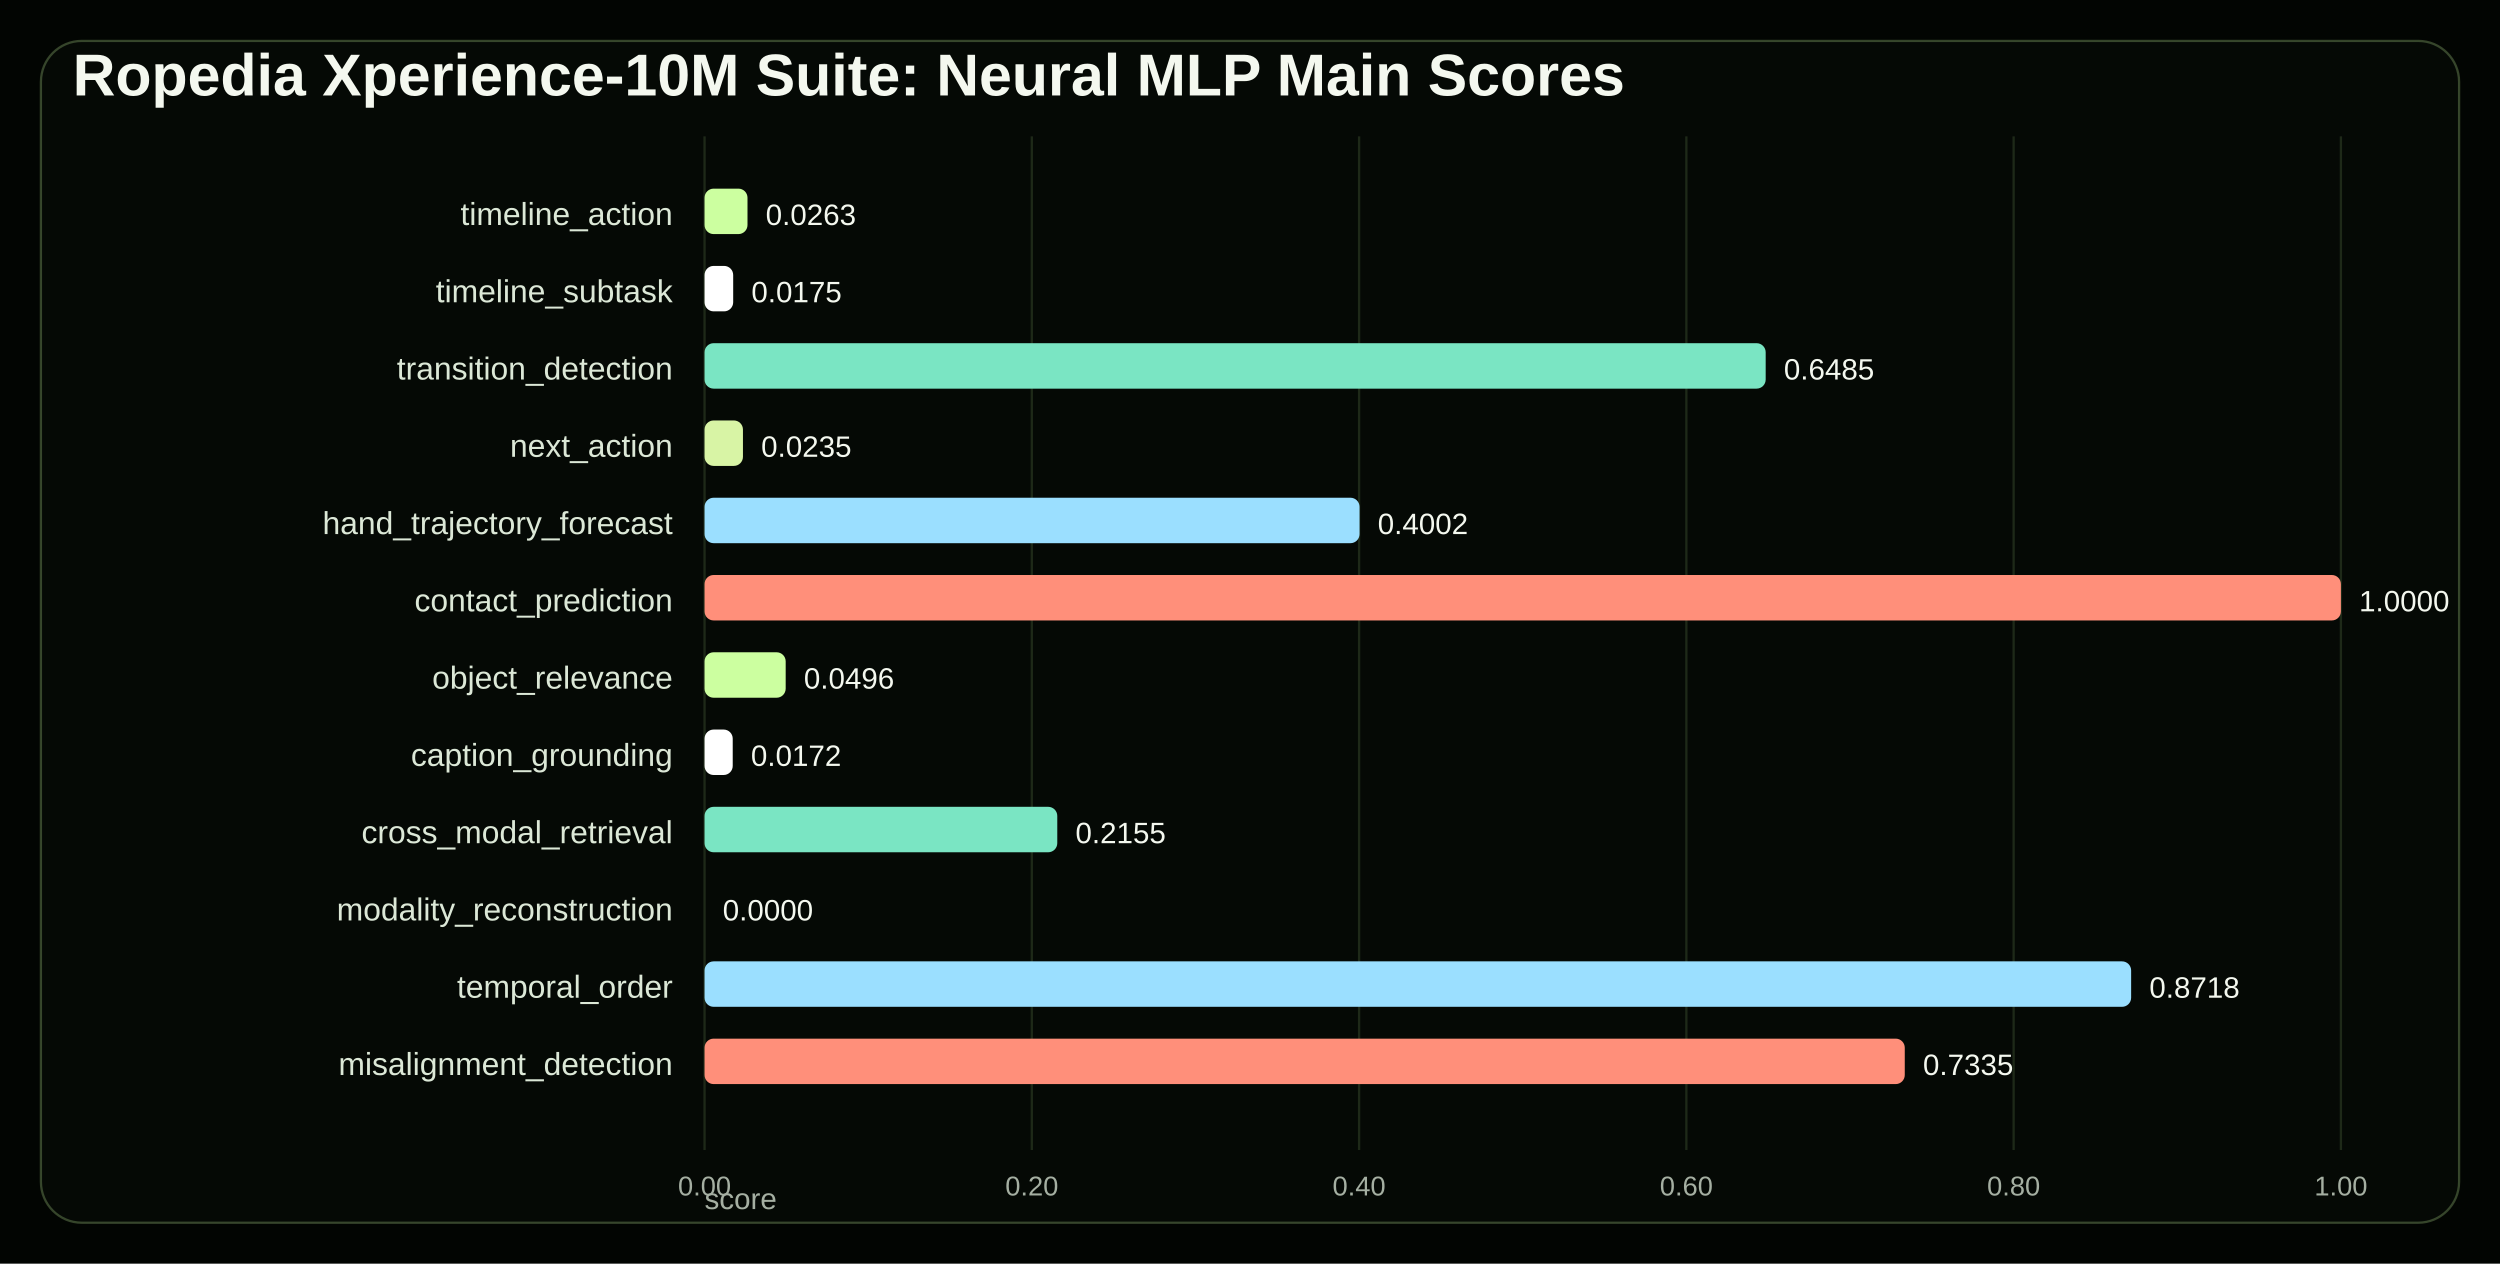
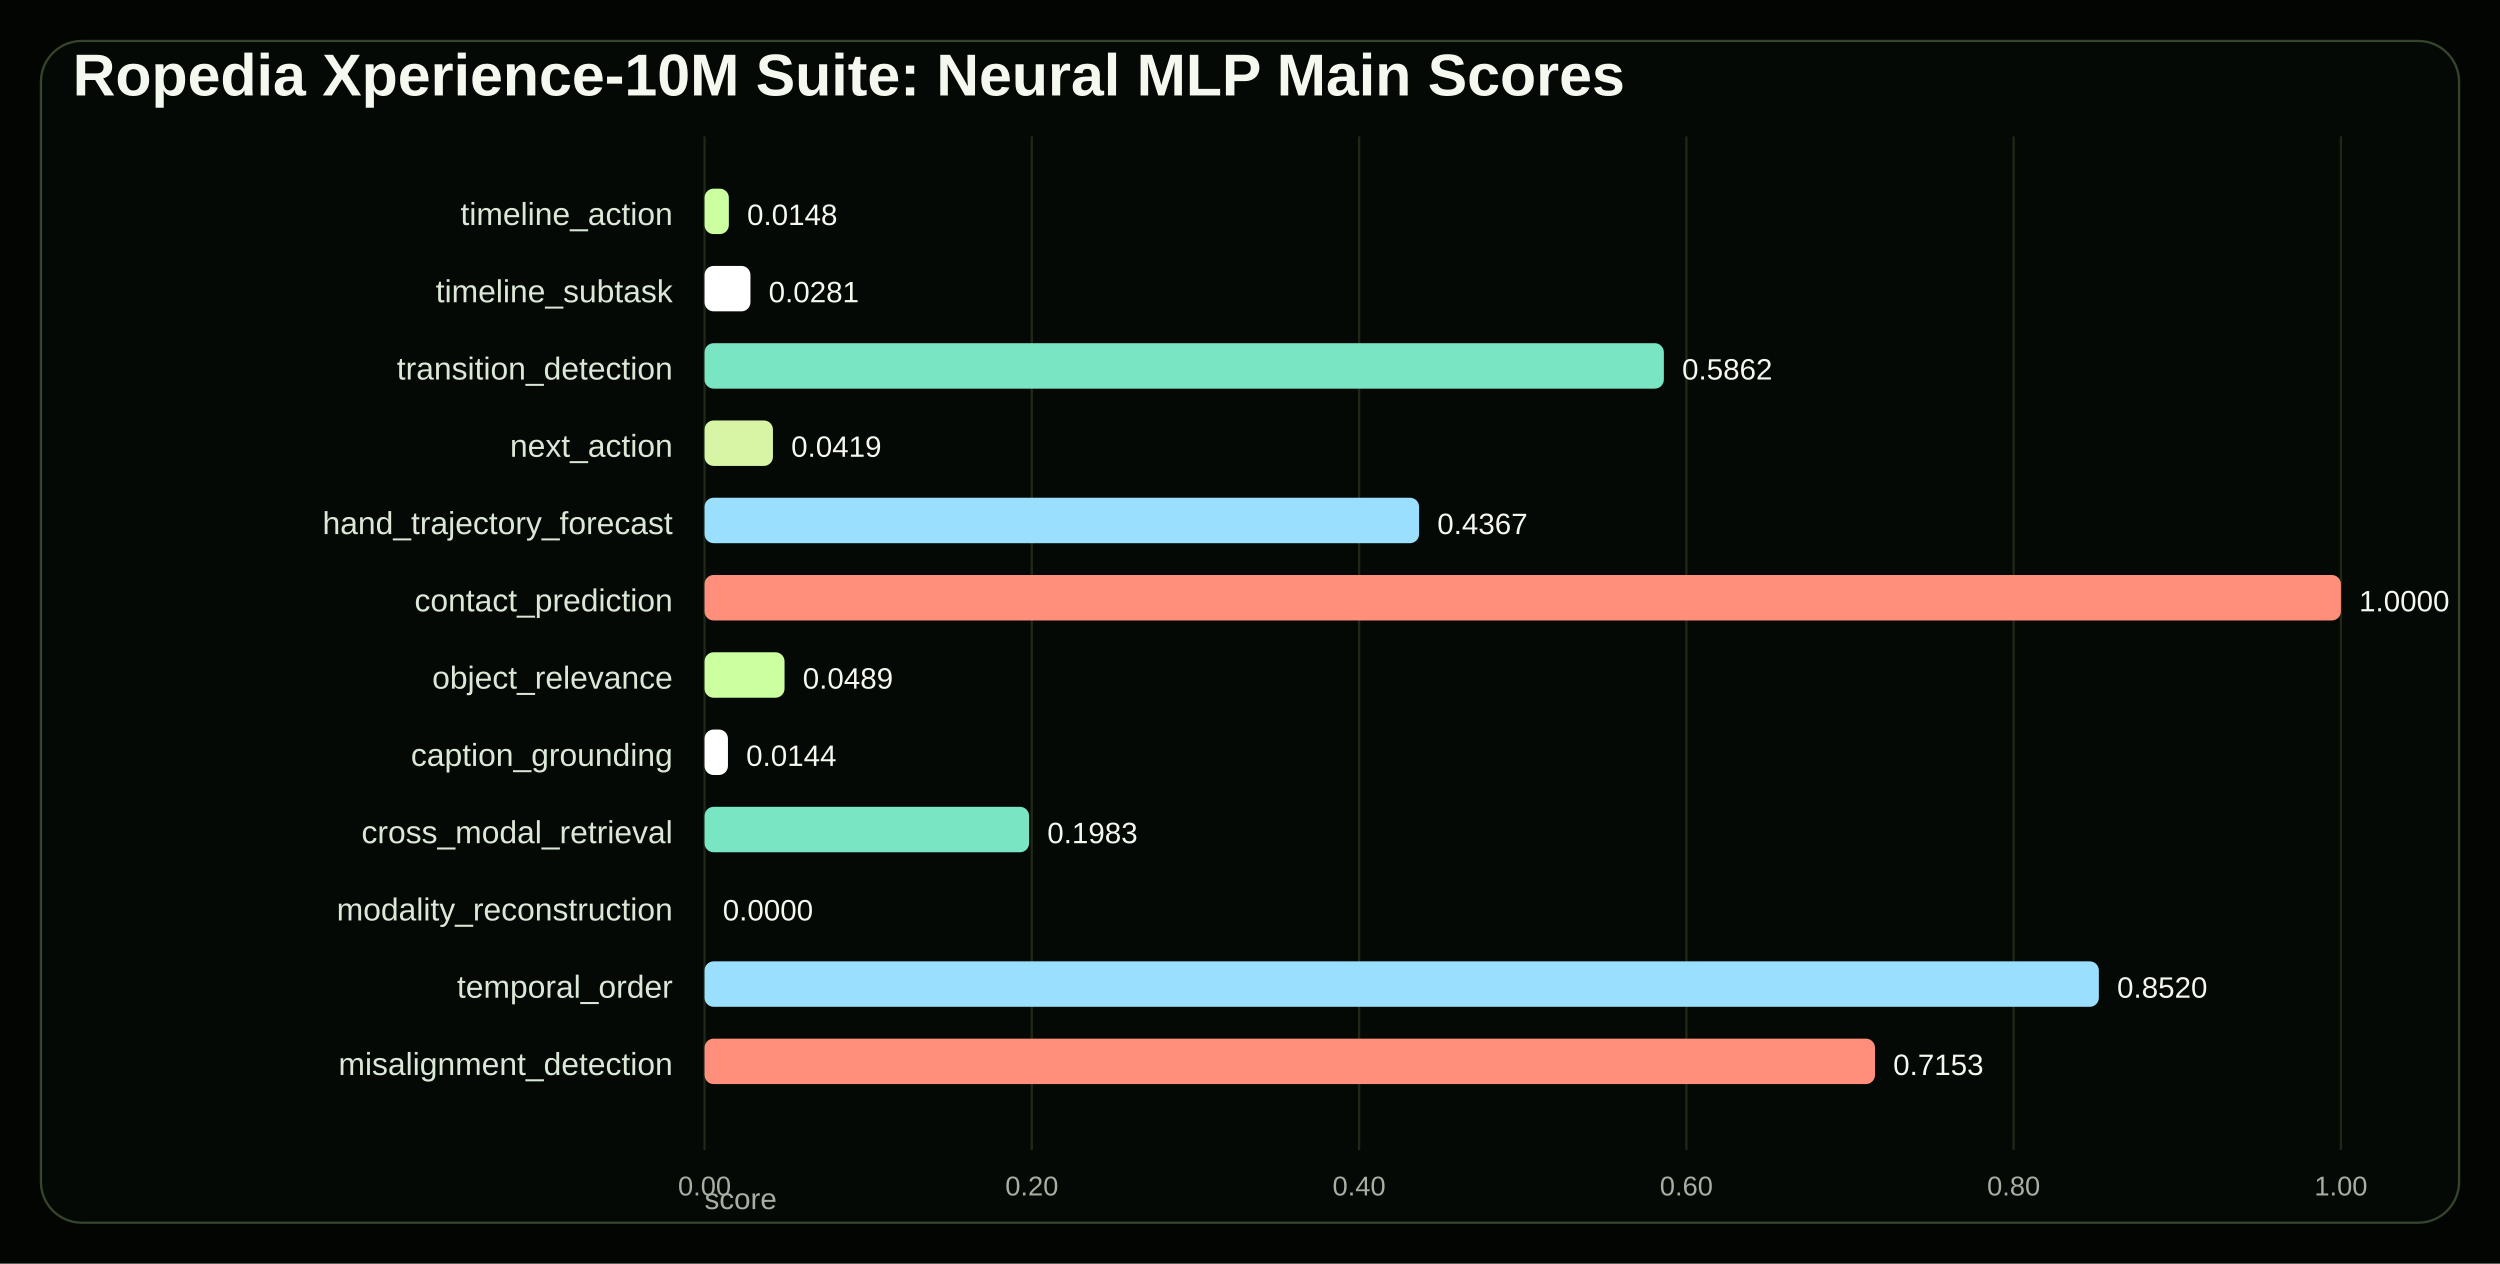
<svg xmlns="http://www.w3.org/2000/svg" width="1100" height="556" viewBox="0 0 1100 556">
  <rect width="100%" height="100%" fill="#020502" />
  <rect x="18" y="18" width="1064" height="520" rx="18" fill="#050905" stroke="#ccffa0" stroke-opacity="0.25" />
  <text x="32" y="42" font-family="Inter Tight, Arial, sans-serif" font-size="26" font-weight="800" fill="#f4f8ef">Ropedia Xperience-10M Suite: Neural MLP Main Scores</text>
  <text x="310" y="532" font-family="Space Grotesk, Arial, sans-serif" font-size="13" fill="#a5afa2">score</text>
  <line x1="310.0" y1="60" x2="310.0" y2="506" stroke="#ccffa0" stroke-opacity="0.13" stroke-width="1" />
  <text x="310.0" y="526" text-anchor="middle" font-family="Space Grotesk, Arial, sans-serif" font-size="12" fill="#a5afa2">0.00</text>
  <line x1="454.0" y1="60" x2="454.0" y2="506" stroke="#ccffa0" stroke-opacity="0.13" stroke-width="1" />
  <text x="454.0" y="526" text-anchor="middle" font-family="Space Grotesk, Arial, sans-serif" font-size="12" fill="#a5afa2">0.20</text>
  <line x1="598.0" y1="60" x2="598.0" y2="506" stroke="#ccffa0" stroke-opacity="0.13" stroke-width="1" />
  <text x="598.0" y="526" text-anchor="middle" font-family="Space Grotesk, Arial, sans-serif" font-size="12" fill="#a5afa2">0.40</text>
  <line x1="742.0" y1="60" x2="742.0" y2="506" stroke="#ccffa0" stroke-opacity="0.13" stroke-width="1" />
  <text x="742.0" y="526" text-anchor="middle" font-family="Space Grotesk, Arial, sans-serif" font-size="12" fill="#a5afa2">0.60</text>
  <line x1="886.0" y1="60" x2="886.0" y2="506" stroke="#ccffa0" stroke-opacity="0.13" stroke-width="1" />
  <text x="886.0" y="526" text-anchor="middle" font-family="Space Grotesk, Arial, sans-serif" font-size="12" fill="#a5afa2">0.80</text>
  <line x1="1030.0" y1="60" x2="1030.0" y2="506" stroke="#ccffa0" stroke-opacity="0.13" stroke-width="1" />
  <text x="1030.0" y="526" text-anchor="middle" font-family="Space Grotesk, Arial, sans-serif" font-size="12" fill="#a5afa2">1.00</text>
  <text x="296" y="99" text-anchor="end" font-family="Space Grotesk, Arial, sans-serif" font-size="14" fill="#dce8d7">timeline_action</text>
-   <rect x="310" y="83" width="18.9" height="20" rx="4" fill="#ccffa0" />
-   <text x="336.9" y="99" font-family="Space Grotesk, Arial, sans-serif" font-size="13" fill="#f4f8ef">0.0263</text>
+   <rect x="310" y="83" width="10.7" height="20" rx="4" fill="#ccffa0" />
+   <text x="328.7" y="99" font-family="Space Grotesk, Arial, sans-serif" font-size="13" fill="#f4f8ef">0.0148</text>
  <text x="296" y="133" text-anchor="end" font-family="Space Grotesk, Arial, sans-serif" font-size="14" fill="#dce8d7">timeline_subtask</text>
-   <rect x="310" y="117" width="12.6" height="20" rx="4" fill="#ffffff" />
-   <text x="330.6" y="133" font-family="Space Grotesk, Arial, sans-serif" font-size="13" fill="#f4f8ef">0.0175</text>
+   <rect x="310" y="117" width="20.2" height="20" rx="4" fill="#ffffff" />
+   <text x="338.2" y="133" font-family="Space Grotesk, Arial, sans-serif" font-size="13" fill="#f4f8ef">0.0281</text>
  <text x="296" y="167" text-anchor="end" font-family="Space Grotesk, Arial, sans-serif" font-size="14" fill="#dce8d7">transition_detection</text>
-   <rect x="310" y="151" width="466.9" height="20" rx="4" fill="#7ae5c3" />
-   <text x="784.9" y="167" font-family="Space Grotesk, Arial, sans-serif" font-size="13" fill="#f4f8ef">0.6485</text>
+   <rect x="310" y="151" width="422.1" height="20" rx="4" fill="#7ae5c3" />
+   <text x="740.1" y="167" font-family="Space Grotesk, Arial, sans-serif" font-size="13" fill="#f4f8ef">0.5862</text>
  <text x="296" y="201" text-anchor="end" font-family="Space Grotesk, Arial, sans-serif" font-size="14" fill="#dce8d7">next_action</text>
-   <rect x="310" y="185" width="16.9" height="20" rx="4" fill="#d8f4a5" />
-   <text x="334.9" y="201" font-family="Space Grotesk, Arial, sans-serif" font-size="13" fill="#f4f8ef">0.0235</text>
+   <rect x="310" y="185" width="30.1" height="20" rx="4" fill="#d8f4a5" />
+   <text x="348.1" y="201" font-family="Space Grotesk, Arial, sans-serif" font-size="13" fill="#f4f8ef">0.0419</text>
  <text x="296" y="235" text-anchor="end" font-family="Space Grotesk, Arial, sans-serif" font-size="14" fill="#dce8d7">hand_trajectory_forecast</text>
-   <rect x="310" y="219" width="288.2" height="20" rx="4" fill="#9bdfff" />
-   <text x="606.2" y="235" font-family="Space Grotesk, Arial, sans-serif" font-size="13" fill="#f4f8ef">0.4002</text>
+   <rect x="310" y="219" width="314.4" height="20" rx="4" fill="#9bdfff" />
+   <text x="632.4" y="235" font-family="Space Grotesk, Arial, sans-serif" font-size="13" fill="#f4f8ef">0.4367</text>
  <text x="296" y="269" text-anchor="end" font-family="Space Grotesk, Arial, sans-serif" font-size="14" fill="#dce8d7">contact_prediction</text>
  <rect x="310" y="253" width="720.0" height="20" rx="4" fill="#ff8f7a" />
  <text x="1038.0" y="269" font-family="Space Grotesk, Arial, sans-serif" font-size="13" fill="#f4f8ef">1.0000</text>
  <text x="296" y="303" text-anchor="end" font-family="Space Grotesk, Arial, sans-serif" font-size="14" fill="#dce8d7">object_relevance</text>
-   <rect x="310" y="287" width="35.7" height="20" rx="4" fill="#ccffa0" />
-   <text x="353.7" y="303" font-family="Space Grotesk, Arial, sans-serif" font-size="13" fill="#f4f8ef">0.0496</text>
+   <rect x="310" y="287" width="35.2" height="20" rx="4" fill="#ccffa0" />
+   <text x="353.2" y="303" font-family="Space Grotesk, Arial, sans-serif" font-size="13" fill="#f4f8ef">0.0489</text>
  <text x="296" y="337" text-anchor="end" font-family="Space Grotesk, Arial, sans-serif" font-size="14" fill="#dce8d7">caption_grounding</text>
-   <rect x="310" y="321" width="12.4" height="20" rx="4" fill="#ffffff" />
-   <text x="330.4" y="337" font-family="Space Grotesk, Arial, sans-serif" font-size="13" fill="#f4f8ef">0.0172</text>
+   <rect x="310" y="321" width="10.3" height="20" rx="4" fill="#ffffff" />
+   <text x="328.3" y="337" font-family="Space Grotesk, Arial, sans-serif" font-size="13" fill="#f4f8ef">0.0144</text>
  <text x="296" y="371" text-anchor="end" font-family="Space Grotesk, Arial, sans-serif" font-size="14" fill="#dce8d7">cross_modal_retrieval</text>
-   <rect x="310" y="355" width="155.2" height="20" rx="4" fill="#7ae5c3" />
-   <text x="473.2" y="371" font-family="Space Grotesk, Arial, sans-serif" font-size="13" fill="#f4f8ef">0.2155</text>
+   <rect x="310" y="355" width="142.8" height="20" rx="4" fill="#7ae5c3" />
+   <text x="460.8" y="371" font-family="Space Grotesk, Arial, sans-serif" font-size="13" fill="#f4f8ef">0.1983</text>
  <text x="296" y="405" text-anchor="end" font-family="Space Grotesk, Arial, sans-serif" font-size="14" fill="#dce8d7">modality_reconstruction</text>
  <rect x="310" y="389" width="0.0" height="20" rx="4" fill="#d8f4a5" />
  <text x="318.0" y="405" font-family="Space Grotesk, Arial, sans-serif" font-size="13" fill="#f4f8ef">0.0000</text>
  <text x="296" y="439" text-anchor="end" font-family="Space Grotesk, Arial, sans-serif" font-size="14" fill="#dce8d7">temporal_order</text>
-   <rect x="310" y="423" width="627.7" height="20" rx="4" fill="#9bdfff" />
-   <text x="945.7" y="439" font-family="Space Grotesk, Arial, sans-serif" font-size="13" fill="#f4f8ef">0.8718</text>
+   <rect x="310" y="423" width="613.5" height="20" rx="4" fill="#9bdfff" />
+   <text x="931.5" y="439" font-family="Space Grotesk, Arial, sans-serif" font-size="13" fill="#f4f8ef">0.8520</text>
  <text x="296" y="473" text-anchor="end" font-family="Space Grotesk, Arial, sans-serif" font-size="14" fill="#dce8d7">misalignment_detection</text>
-   <rect x="310" y="457" width="528.1" height="20" rx="4" fill="#ff8f7a" />
-   <text x="846.1" y="473" font-family="Space Grotesk, Arial, sans-serif" font-size="13" fill="#f4f8ef">0.7335</text>
+   <rect x="310" y="457" width="515.0" height="20" rx="4" fill="#ff8f7a" />
+   <text x="833.0" y="473" font-family="Space Grotesk, Arial, sans-serif" font-size="13" fill="#f4f8ef">0.7153</text>
</svg>
